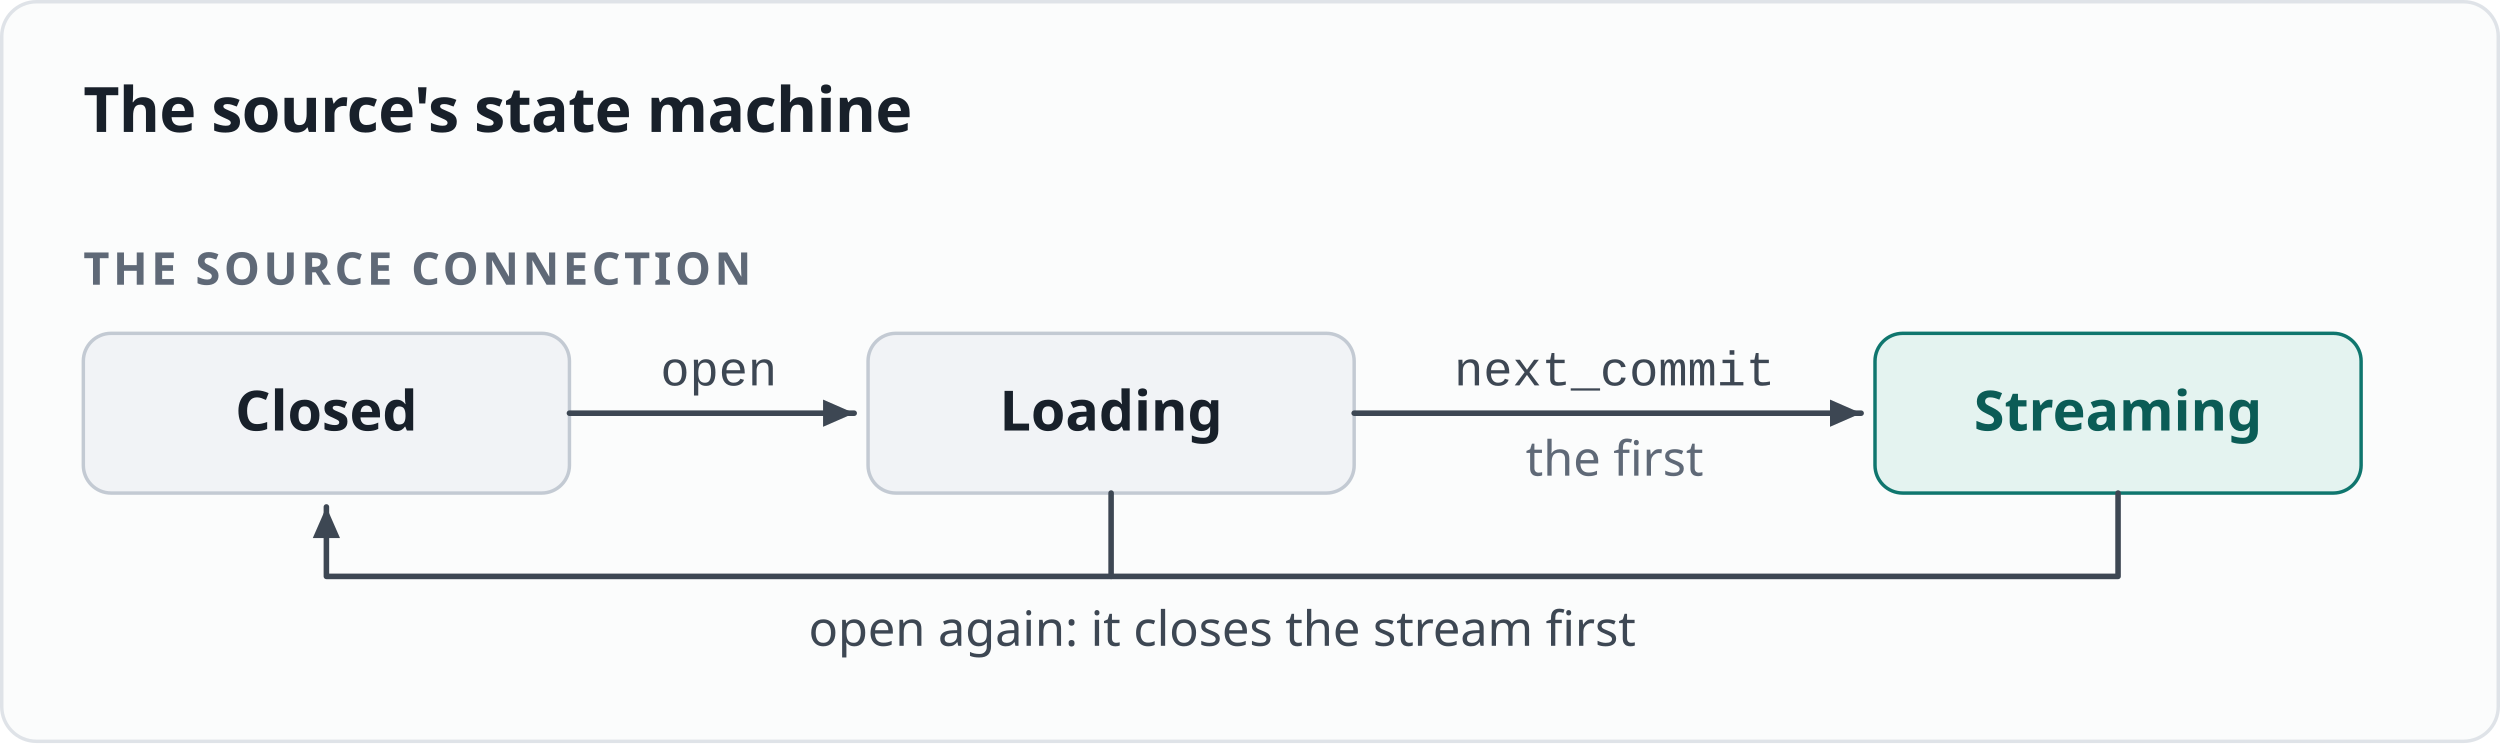
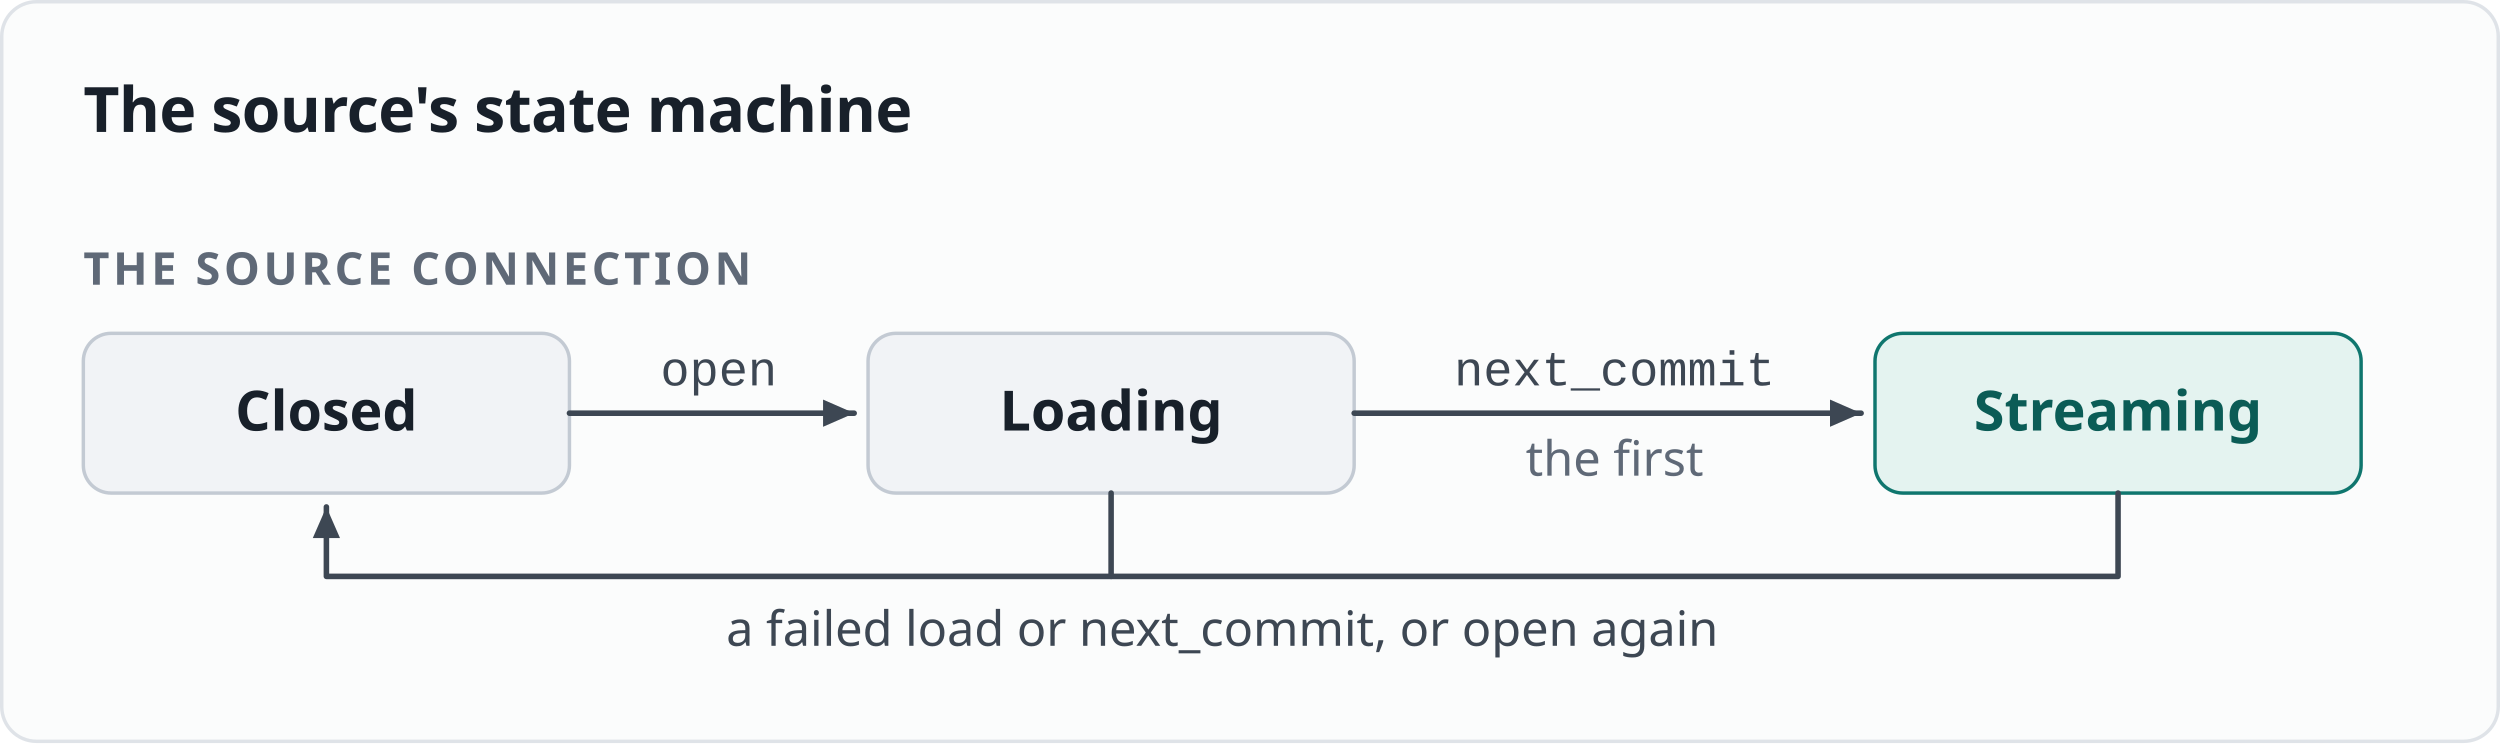
<svg xmlns="http://www.w3.org/2000/svg" width="720" height="214" viewBox="0 0 720 214" role="img" aria-labelledby="t d">
  <style>
  text{font-family:-apple-system, BlinkMacSystemFont, "Segoe UI", "Noto Sans", Helvetica, Arial, sans-serif;font-size:15px}
  .mono{font-family:ui-monospace, SFMono-Regular, "SF Mono", Menlo, Consolas, "Liberation Mono", monospace;font-size:14px}
  .title{font-size:18px;font-weight:600;letter-spacing:-0.01em}
  .sub{font-size:15px}
  .h{font-size:16px;font-weight:600}
  .b{font-weight:600}
  .s{font-size:14px}
  .lbl{font-size:13px;font-weight:600;letter-spacing:0.08em}
  .num{font-variant-numeric:tabular-nums}
  .it{font-style:italic}
  .halo{stroke-width:5px;stroke-linejoin:round;paint-order:stroke}
  .canvas,.box,.box2,.frame,.accbox,.errbox,.planbox{stroke-width:1px}
  .planbox{stroke-dasharray:5 4}
  .frame{stroke-dasharray:none}
  .rule,.life{stroke-width:1px;fill:none}
  .life{stroke-dasharray:3 4}
  .a,.a-acc,.a-err,.a-plan,.a-cfg{fill:none;stroke-width:1.6px;stroke-linecap:round;stroke-linejoin:round}
  .a-plan{stroke-dasharray:5 4}
  .a-cfg{stroke-dasharray:1.5 4;stroke-width:1.6px}
  .canvas{fill:#fbfcfc;stroke:#dfe3e8}
  text{fill:#18202a}
  .ink2{fill:#3d4753}
  .muted{fill:#5f6977}
  .acc{fill:#0b5c56}
  .err{fill:#b4472c}
  .plantext{fill:#8a939f}
  .halo{stroke:#fbfcfc}
  .box{fill:#f1f3f6;stroke:#c3cad3}
  .box2{fill:#e6eaef;stroke:#c3cad3}
  .frame{fill:none;stroke:#c3cad3}
  .accbox{fill:#e4f3f0;stroke:#0f766e}
  .errbox{fill:#faece7;stroke:#b4472c}
  .planbox{fill:none;stroke:#8a939f}
  .rule{stroke:#c3cad3}
  .life{stroke:#c3cad3}
  .fillacc{fill:#0f766e}
  .fillerr{fill:#b4472c}
  .fillink{fill:#3d4753}
  .fillplan{fill:#8a939f}
  .fillcanvas{fill:#fbfcfc}
  .a{stroke:#3d4753}
  .a-acc{stroke:#0f766e}
  .a-err{stroke:#b4472c}
  .a-plan{stroke:#8a939f}
  .a-cfg{stroke:#5f6977}
  .band{fill:#f1f3f6}
  .errband{fill:#faece7}
  @media (prefers-color-scheme: dark){
  .canvas{fill:#0f141a;stroke:#2a323c}
  text{fill:#e6edf3}
  .ink2{fill:#c4ccd5}
  .muted{fill:#97a2ae}
  .acc{fill:#7fd3c7}
  .err{fill:#e2795c}
  .plantext{fill:#6f7a86}
  .halo{stroke:#0f141a}
  .box{fill:#161d25;stroke:#3b4551}
  .box2{fill:#1e2730;stroke:#3b4551}
  .frame{fill:none;stroke:#3b4551}
  .accbox{fill:#0f2724;stroke:#3cb4a4}
  .errbox{fill:#2b1914;stroke:#e2795c}
  .planbox{fill:none;stroke:#6f7a86}
  .rule{stroke:#3b4551}
  .life{stroke:#3b4551}
  .fillacc{fill:#3cb4a4}
  .fillerr{fill:#e2795c}
  .fillink{fill:#c4ccd5}
  .fillplan{fill:#6f7a86}
  .fillcanvas{fill:#0f141a}
  .a{stroke:#c4ccd5}
  .a-acc{stroke:#3cb4a4}
  .a-err{stroke:#e2795c}
  .a-plan{stroke:#6f7a86}
  .a-cfg{stroke:#97a2ae}
  .band{fill:#161d25}
  .errband{fill:#2b1914}
  }
  </style>
  <defs>
    <marker id="m" viewBox="0 0 10 10" refX="9" refY="5" markerWidth="7" markerHeight="7" orient="auto-start-reverse">
      <path class="fillink" d="M1 1.5 9 5 1 8.5z" />
    </marker>
    <marker id="m-acc" viewBox="0 0 10 10" refX="9" refY="5" markerWidth="7" markerHeight="7" orient="auto-start-reverse">
      <path class="fillacc" d="M1 1.5 9 5 1 8.5z" />
    </marker>
    <marker id="m-err" viewBox="0 0 10 10" refX="9" refY="5" markerWidth="7" markerHeight="7" orient="auto-start-reverse">
      <path class="fillerr" d="M1 1.5 9 5 1 8.5z" />
    </marker>
    <marker id="m-plan" viewBox="0 0 10 10" refX="9" refY="5" markerWidth="7" markerHeight="7" orient="auto-start-reverse">
      <path class="fillplan" d="M1 1.5 9 5 1 8.5z" />
    </marker>
  </defs>
  <rect class="canvas" x="0.5" y="0.5" width="719" height="213" rx="10" />
  <text x="24" y="38" class="title">The source's state machine</text>
  <text x="24" y="82" class="lbl muted" text-anchor="start">THE SOURCE CONNECTION</text>
  <rect class="box" x="24" y="96" width="140" height="46" rx="8" />
  <text x="94.0" y="124.0" class="h" text-anchor="middle">Closed</text>
  <rect class="box" x="250" y="96" width="140" height="46" rx="8" />
  <text x="320.0" y="124.0" class="h" text-anchor="middle">Loading</text>
  <rect class="accbox" x="540" y="96" width="140" height="46" rx="8" />
  <text x="610.0" y="124.0" class="h acc" text-anchor="middle">Streaming</text>
  <path class="a" d="M164 119 H246" marker-end="url(#m)" />
  <text x="207" y="111" class="mono ink2 halo" text-anchor="middle">open</text>
  <path class="a" d="M390 119 H536" marker-end="url(#m)" />
  <text x="465" y="111" class="mono ink2 halo" text-anchor="middle">next_commit</text>
  <text x="465" y="137" class="s muted halo" text-anchor="middle">the first</text>
  <path class="a" d="M610 142 V166 H94 V146" marker-end="url(#m)" />
  <path class="a" d="M320 142 V166" />
-   <text x="352" y="186" class="s ink2 halo" text-anchor="middle">open again: it closes the stream first</text>
+   <text x="352" y="186" class="s ink2 halo" text-anchor="middle">a failed load or next_commit, or open again</text>
</svg>
